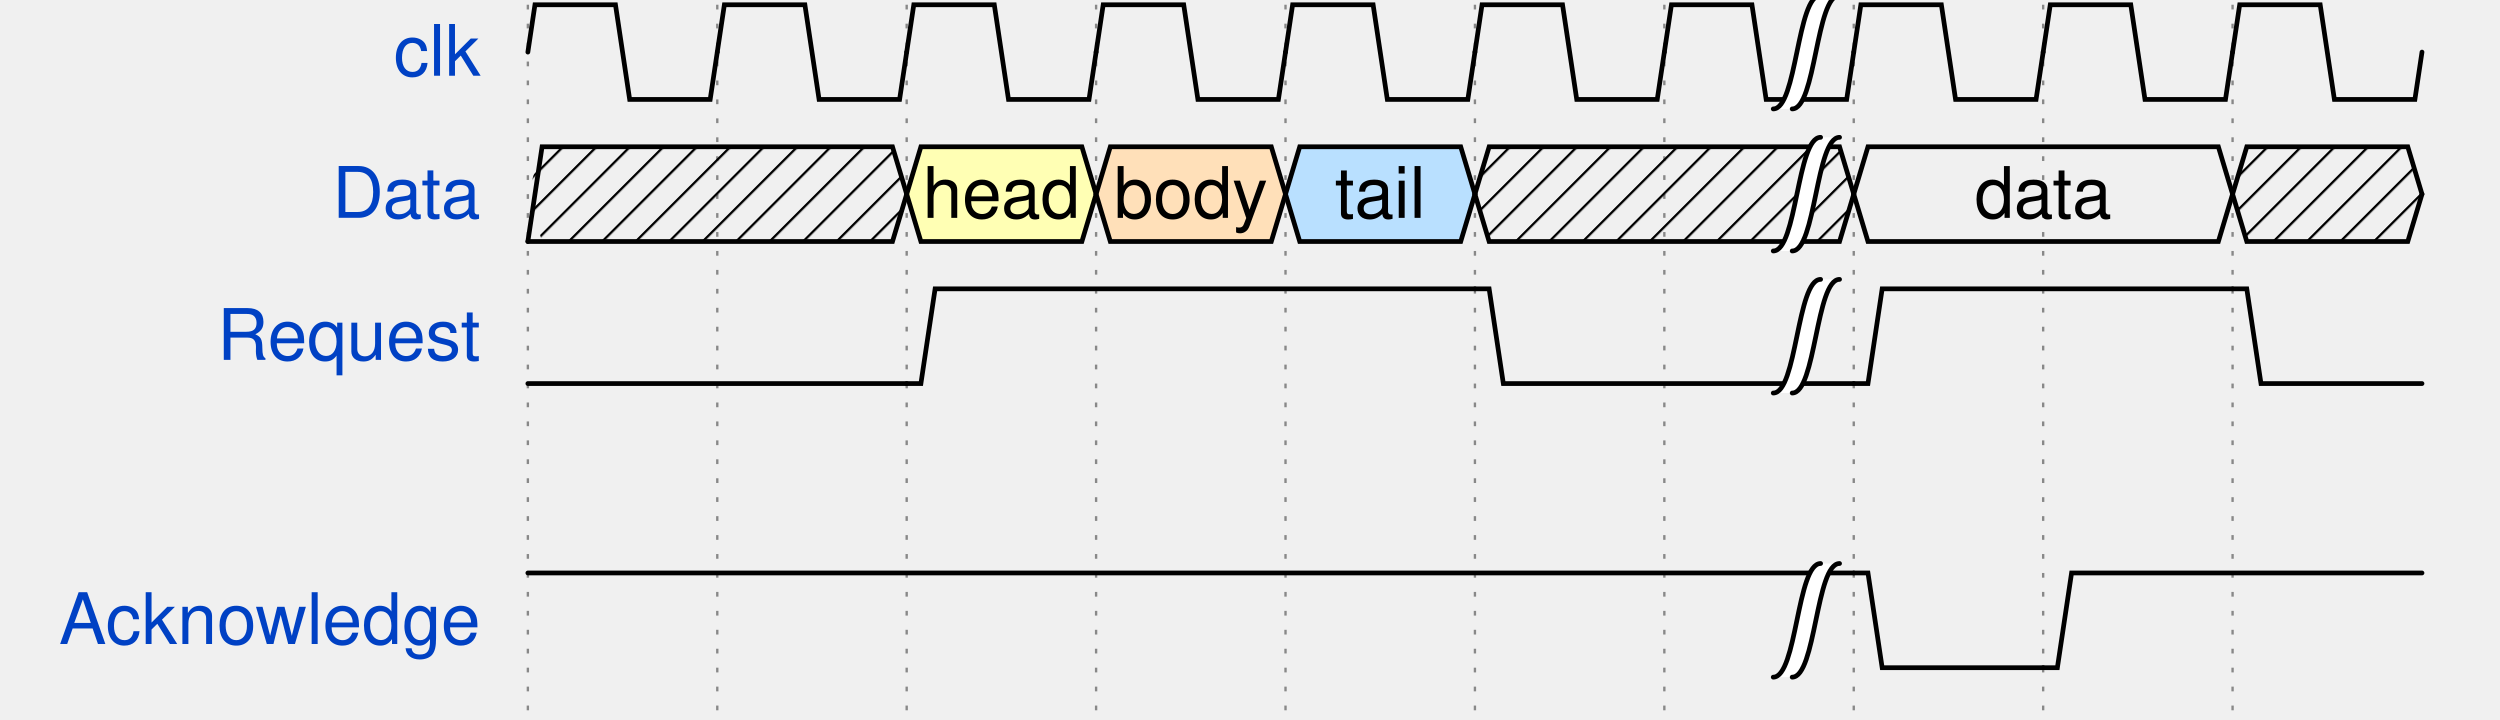
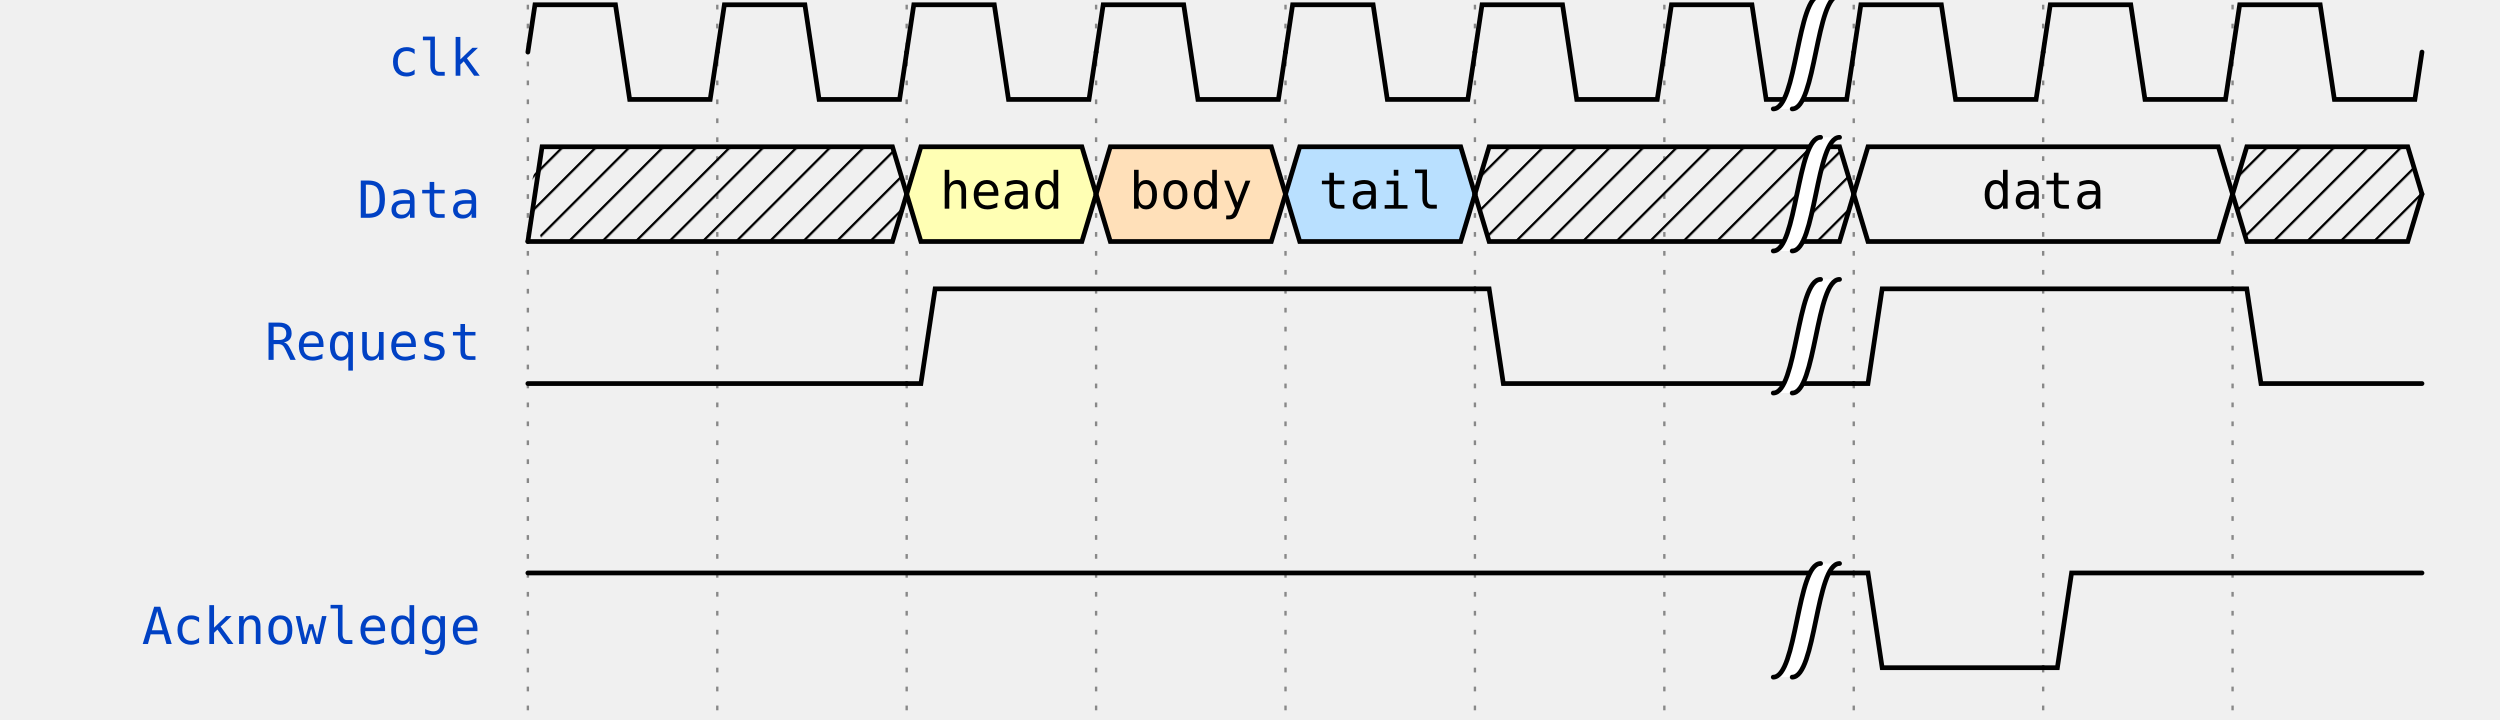
<svg xmlns="http://www.w3.org/2000/svg" width="521" height="150.0" viewBox="-1 -1 523 152.0" overflow="hidden">
  <style>
- text{font-size:15px;
+ text{font-size:0.9em;
    font-style:normal;
    font-variant:normal;
-     font-weight:normal;
+     font-weight:500;
    font-stretch:normal;
    text-align:center;
    fill-opacity:1;
-     font-family:helvetica}
+     font-family:fira mono, droid sans mono, monospace;}
.muted{fill:#aaa}
.warning{fill:#f6b900}
.error{fill:#f60000}
.info{fill:#0041c4}
.success{fill:#00ab00}
.h1{font-size:33pt;font-weight:bold}
.h2{font-size:27pt;font-weight:bold}
.h3{font-size:20pt;font-weight:bold}
.h4{font-size:14pt;font-weight:bold}
.h5{font-size:11pt;font-weight:bold}
.h6{font-size:8pt;font-weight:bold}
.path{fill:none;
    stroke:#000;
    stroke-width:1;
    stroke-linecap:round;
    stroke-linejoin:miter;
    stroke-miterlimit:4;
    stroke-opacity:1;
    stroke-dasharray:none}
.stripe{fill:none;
    stroke:#000;
    stroke-width:0.5;
    stroke-linecap:round;
    stroke-linejoin:miter;
    stroke-miterlimit:4;
    stroke-opacity:1;
    stroke-dasharray:none}
.arrow{fill:#000000;fill-opacity:1;stroke:none}
.hide{fill:#ffffff;fill-opacity:1;stroke:2}
.s3 &gt; polygon {fill:#ffffb4;fill-opacity:1,stroke:none}
.s4 &gt; polygon {fill:#ffe0b9;fill-opacity:1,stroke:none}
.s5 &gt; polygon {fill:#b9e0ff;fill-opacity:1,stroke:none}
.ticks {stroke: rgb(136, 136, 136); stroke-width: 0.5; stroke-dasharray: 1,3;}
.edges {fill:none;stroke:#00F;stroke-width:1}
.edges.arrowhead {marker-start:url(#arrow); overflow:visible;}
.edges.arrowtail {marker-end:url(#arrow); overflow:visible;}
- .edges + text {font-size:10px; filter: url(#solid); transform: translate(0, 2.5px);}
+ .edges + text {font-size:0.625em; filter: url(#solid); transform: translate(0, 2.5px);}
</style>
  <defs>
    <pattern id="diagonalHatch" width="5" height="5" patternTransform="rotate(45 0 0)" patternUnits="userSpaceOnUse">
      <line x1="0" y1="0" x2="0" y2="5" style="stroke:black; stroke-width:1" />
    </pattern>
    <marker id="arrow" viewBox="0 0 10 10" refX="10" refY="5" markerWidth="8" markerHeight="8" orient="auto-start-reverse" style="fill:#00F;">
      <path d="M 0 0 L 10 5 L 0 10 z" />
    </marker>
    <filter x="0" y="0" width="1" height="1" id="solid">
      <feFlood flood-color="white" />
      <feComposite in="SourceGraphic" />
    </filter>
  </defs>
  <g id="a">
    <g id="ticks_5" transform="translate(108, 0)">
      <path d="m0,0 0,150.0" class="ticks" />
      <path d="m40,0 0,150.0" class="ticks" />
      <path d="m80,0 0,150.0" class="ticks" />
      <path d="m120,0 0,150.0" class="ticks" />
      <path d="m160,0 0,150.0" class="ticks" />
      <path d="m200,0 0,150.0" class="ticks" />
      <path d="m240,0 0,150.0" class="ticks" />
      <path d="m280,0 0,150.0" class="ticks" />
      <path d="m320,0 0,150.0" class="ticks" />
      <path d="m360,0 0,150.0" class="ticks" />
    </g>
    <g id="clk" transform="translate(108, 0)">
      <text x="-10" y="15" class="info" text-anchor="end" xml:space="preserve">clk</text>
      <g data-symbol="BRICKS.pclk" transform="translate(0, 0)" class="s">
        <path d="M0,10.0 L1.5,0 L18.5,0 L21.5,20 L38.5,20 L40.0,10.0" class="path" />
      </g>
      <g data-symbol="BRICKS.pclk" transform="translate(40, 0)" class="s">
        <path d="M0,10.0 L1.5,0 L18.5,0 L21.5,20 L38.5,20 L40,10.0" class="path" />
      </g>
      <g data-symbol="BRICKS.pclk" transform="translate(80, 0)" class="s">
        <path d="M0,10.0 L1.5,0 L18.5,0 L21.5,20 L38.5,20 L40,10.0" class="path" />
      </g>
      <g data-symbol="BRICKS.pclk" transform="translate(120, 0)" class="s">
        <path d="M0,10.0 L1.5,0 L18.5,0 L21.5,20 L38.5,20 L40,10.0" class="path" />
      </g>
      <g data-symbol="BRICKS.pclk" transform="translate(160, 0)" class="s">
        <path d="M0,10.0 L1.5,0 L18.5,0 L21.5,20 L38.5,20 L40,10.0" class="path" />
      </g>
      <g data-symbol="BRICKS.pclk" transform="translate(200, 0)" class="s">
        <path d="M0,10.0 L1.5,0 L18.5,0 L21.5,20 L38.5,20 L40,10.0" class="path" />
      </g>
      <g data-symbol="BRICKS.pclk" transform="translate(240, 0)" class="s">
        <path d="M0,10.0 L1.5,0 L18.5,0 L21.5,20 L38.5,20 L40,10.0" class="path" />
      </g>
      <g data-symbol="BRICKS.gap" transform="translate(270.0, 0)">
        <path d="m7,-2 -4,0 c -5,0 -5,24 -10,24 l 4,0 C 2,24 2,-2 7,-2 z" class="hide" />
        <path d="M-7,22 C-2,22 -2,-2 3,-2" class="path" />
        <path d="M-3,22 C2,22 2,-2 7,-2" class="path" />
      </g>
      <g data-symbol="BRICKS.pclk" transform="translate(280, 0)" class="s">
        <path d="M0,10.0 L1.5,0 L18.5,0 L21.5,20 L38.5,20 L40,10.0" class="path" />
      </g>
      <g data-symbol="BRICKS.pclk" transform="translate(320, 0)" class="s">
        <path d="M0,10.0 L1.5,0 L18.5,0 L21.5,20 L38.5,20 L40,10.0" class="path" />
      </g>
      <g data-symbol="BRICKS.pclk" transform="translate(360, 0)" class="s">
        <path d="M0,10.0 L1.5,0 L18.5,0 L21.5,20 L38.5,20 L40,10.0" class="path" />
      </g>
    </g>
    <g id="Data" transform="translate(108, 30.0)">
      <text x="-10" y="15" class="info" text-anchor="end" xml:space="preserve">Data</text>
      <g data-symbol="BRICKS.x" transform="translate(0, 0)" class="s">
        <polygon points="0,10.0 3,0 77.0,0 80.0,10.0 77.0,20 3,20 0,10.0 " fill="url(#diagonalHatch)" />
        <path d="M0,20 L3,0 L77.0,0 L80.0,10.0" class="path" />
        <path d="M0,20 L3,20 L77.0,20 L80.0,10.0" class="path" />
      </g>
      <g data-symbol="BRICKS.data" transform="translate(80, 0)" class="s3">
        <polygon points="0,10.0 3,0 37,0 40,10.0 37,20 3,20 0,10.0 " fill="none" />
        <path d="M0,10.0 L3,0 L37,0 L40,10.0" class="path" />
        <path d="M0,10.0 L3,20 L37,20 L40,10.0" class="path" />
        <text x="20.0" y="10.0" text-anchor="middle" dominant-baseline="middle" alignment-baseline="central">head</text>
      </g>
      <g data-symbol="BRICKS.data" transform="translate(120, 0)" class="s4">
        <polygon points="0,10.0 3,0 37,0 40,10.0 37,20 3,20 0,10.0 " fill="none" />
        <path d="M0,10.0 L3,0 L37,0 L40,10.0" class="path" />
        <path d="M0,10.0 L3,20 L37,20 L40,10.0" class="path" />
        <text x="20.0" y="10.0" text-anchor="middle" dominant-baseline="middle" alignment-baseline="central">body</text>
      </g>
      <g data-symbol="BRICKS.data" transform="translate(160, 0)" class="s5">
        <polygon points="0,10.0 3,0 37,0 40,10.0 37,20 3,20 0,10.0 " fill="none" />
        <path d="M0,10.0 L3,0 L37,0 L40,10.0" class="path" />
        <path d="M0,10.0 L3,20 L37,20 L40,10.0" class="path" />
        <text x="20.0" y="10.0" text-anchor="middle" dominant-baseline="middle" alignment-baseline="central">tail</text>
      </g>
      <g data-symbol="BRICKS.x" transform="translate(200, 0)" class="s">
        <polygon points="0,10.0 3,0 77,0 80,10.0 77,20 3,20 0,10.0 " fill="url(#diagonalHatch)" />
        <path d="M0,10.0 L3,0 L77,0 L80,10.0" class="path" />
        <path d="M0,10.0 L3,20 L77,20 L80,10.0" class="path" />
      </g>
      <g data-symbol="BRICKS.gap" transform="translate(270.0, 0)">
        <path d="m7,-2 -4,0 c -5,0 -5,24 -10,24 l 4,0 C 2,24 2,-2 7,-2 z" class="hide" />
        <path d="M-7,22 C-2,22 -2,-2 3,-2" class="path" />
        <path d="M-3,22 C2,22 2,-2 7,-2" class="path" />
      </g>
      <g data-symbol="BRICKS.data" transform="translate(280, 0)" class="s">
        <polygon points="0,10.0 3,0 77,0 80,10.0 77,20 3,20 0,10.0 " fill="none" />
        <path d="M0,10.0 L3,0 L77,0 L80,10.0" class="path" />
        <path d="M0,10.0 L3,20 L77,20 L80,10.0" class="path" />
        <text x="40.0" y="10.0" text-anchor="middle" dominant-baseline="middle" alignment-baseline="central">data</text>
      </g>
      <g data-symbol="BRICKS.x" transform="translate(360, 0)" class="s">
        <polygon points="0,10.0 3,0 37,0 40,10.0 37,20 3,20 0,10.0 " fill="url(#diagonalHatch)" />
        <path d="M0,10.0 L3,0 L37,0 L40,10.0" class="path" />
        <path d="M0,10.0 L3,20 L37,20 L40,10.0" class="path" />
      </g>
    </g>
    <g id="Request" transform="translate(108, 60.0)">
      <text x="-10" y="15" class="info" text-anchor="end" xml:space="preserve">Request</text>
      <g data-symbol="BRICKS.zero" transform="translate(0, 0)" class="s">
        <path d="M0,20 L3,20 L6,20 L80.0,20" class="path" />
      </g>
      <g data-symbol="BRICKS.one" transform="translate(80, 0)" class="s">
        <path d="M0,20 L3,20 L6,0 L120,0" class="path" />
      </g>
      <g data-symbol="BRICKS.zero" transform="translate(200, 0)" class="s">
        <path d="M0,0 L3,0 L6,20 L80,20" class="path" />
      </g>
      <g data-symbol="BRICKS.gap" transform="translate(270.0, 0)">
        <path d="m7,-2 -4,0 c -5,0 -5,24 -10,24 l 4,0 C 2,24 2,-2 7,-2 z" class="hide" />
        <path d="M-7,22 C-2,22 -2,-2 3,-2" class="path" />
        <path d="M-3,22 C2,22 2,-2 7,-2" class="path" />
      </g>
      <g data-symbol="BRICKS.one" transform="translate(280, 0)" class="s">
        <path d="M0,20 L3,20 L6,0 L80,0" class="path" />
      </g>
      <g data-symbol="BRICKS.zero" transform="translate(360, 0)" class="s">
        <path d="M0,0 L3,0 L6,20 L40,20" class="path" />
      </g>
    </g>
    <g id="Acknowledge" transform="translate(108, 120.0)">
      <text x="-10" y="15" class="info" text-anchor="end" xml:space="preserve">Acknowledge</text>
      <g data-symbol="BRICKS.one" transform="translate(0, 0)" class="s">
        <path d="M0,0 L3,0 L6,0 L280.0,0" class="path" />
      </g>
      <g data-symbol="BRICKS.gap" transform="translate(270.0, 0)">
        <path d="m7,-2 -4,0 c -5,0 -5,24 -10,24 l 4,0 C 2,24 2,-2 7,-2 z" class="hide" />
        <path d="M-7,22 C-2,22 -2,-2 3,-2" class="path" />
        <path d="M-3,22 C2,22 2,-2 7,-2" class="path" />
      </g>
      <g data-symbol="BRICKS.zero" transform="translate(280, 0)" class="s">
        <path d="M0,0 L3,0 L6,20 L40,20" class="path" />
      </g>
      <g data-symbol="BRICKS.one" transform="translate(320, 0)" class="s">
        <path d="M0,20 L3,20 L6,0 L80,0" class="path" />
      </g>
    </g>
  </g>
  <g id="edges" transform="translate(108, 0)">
</g>
</svg>
